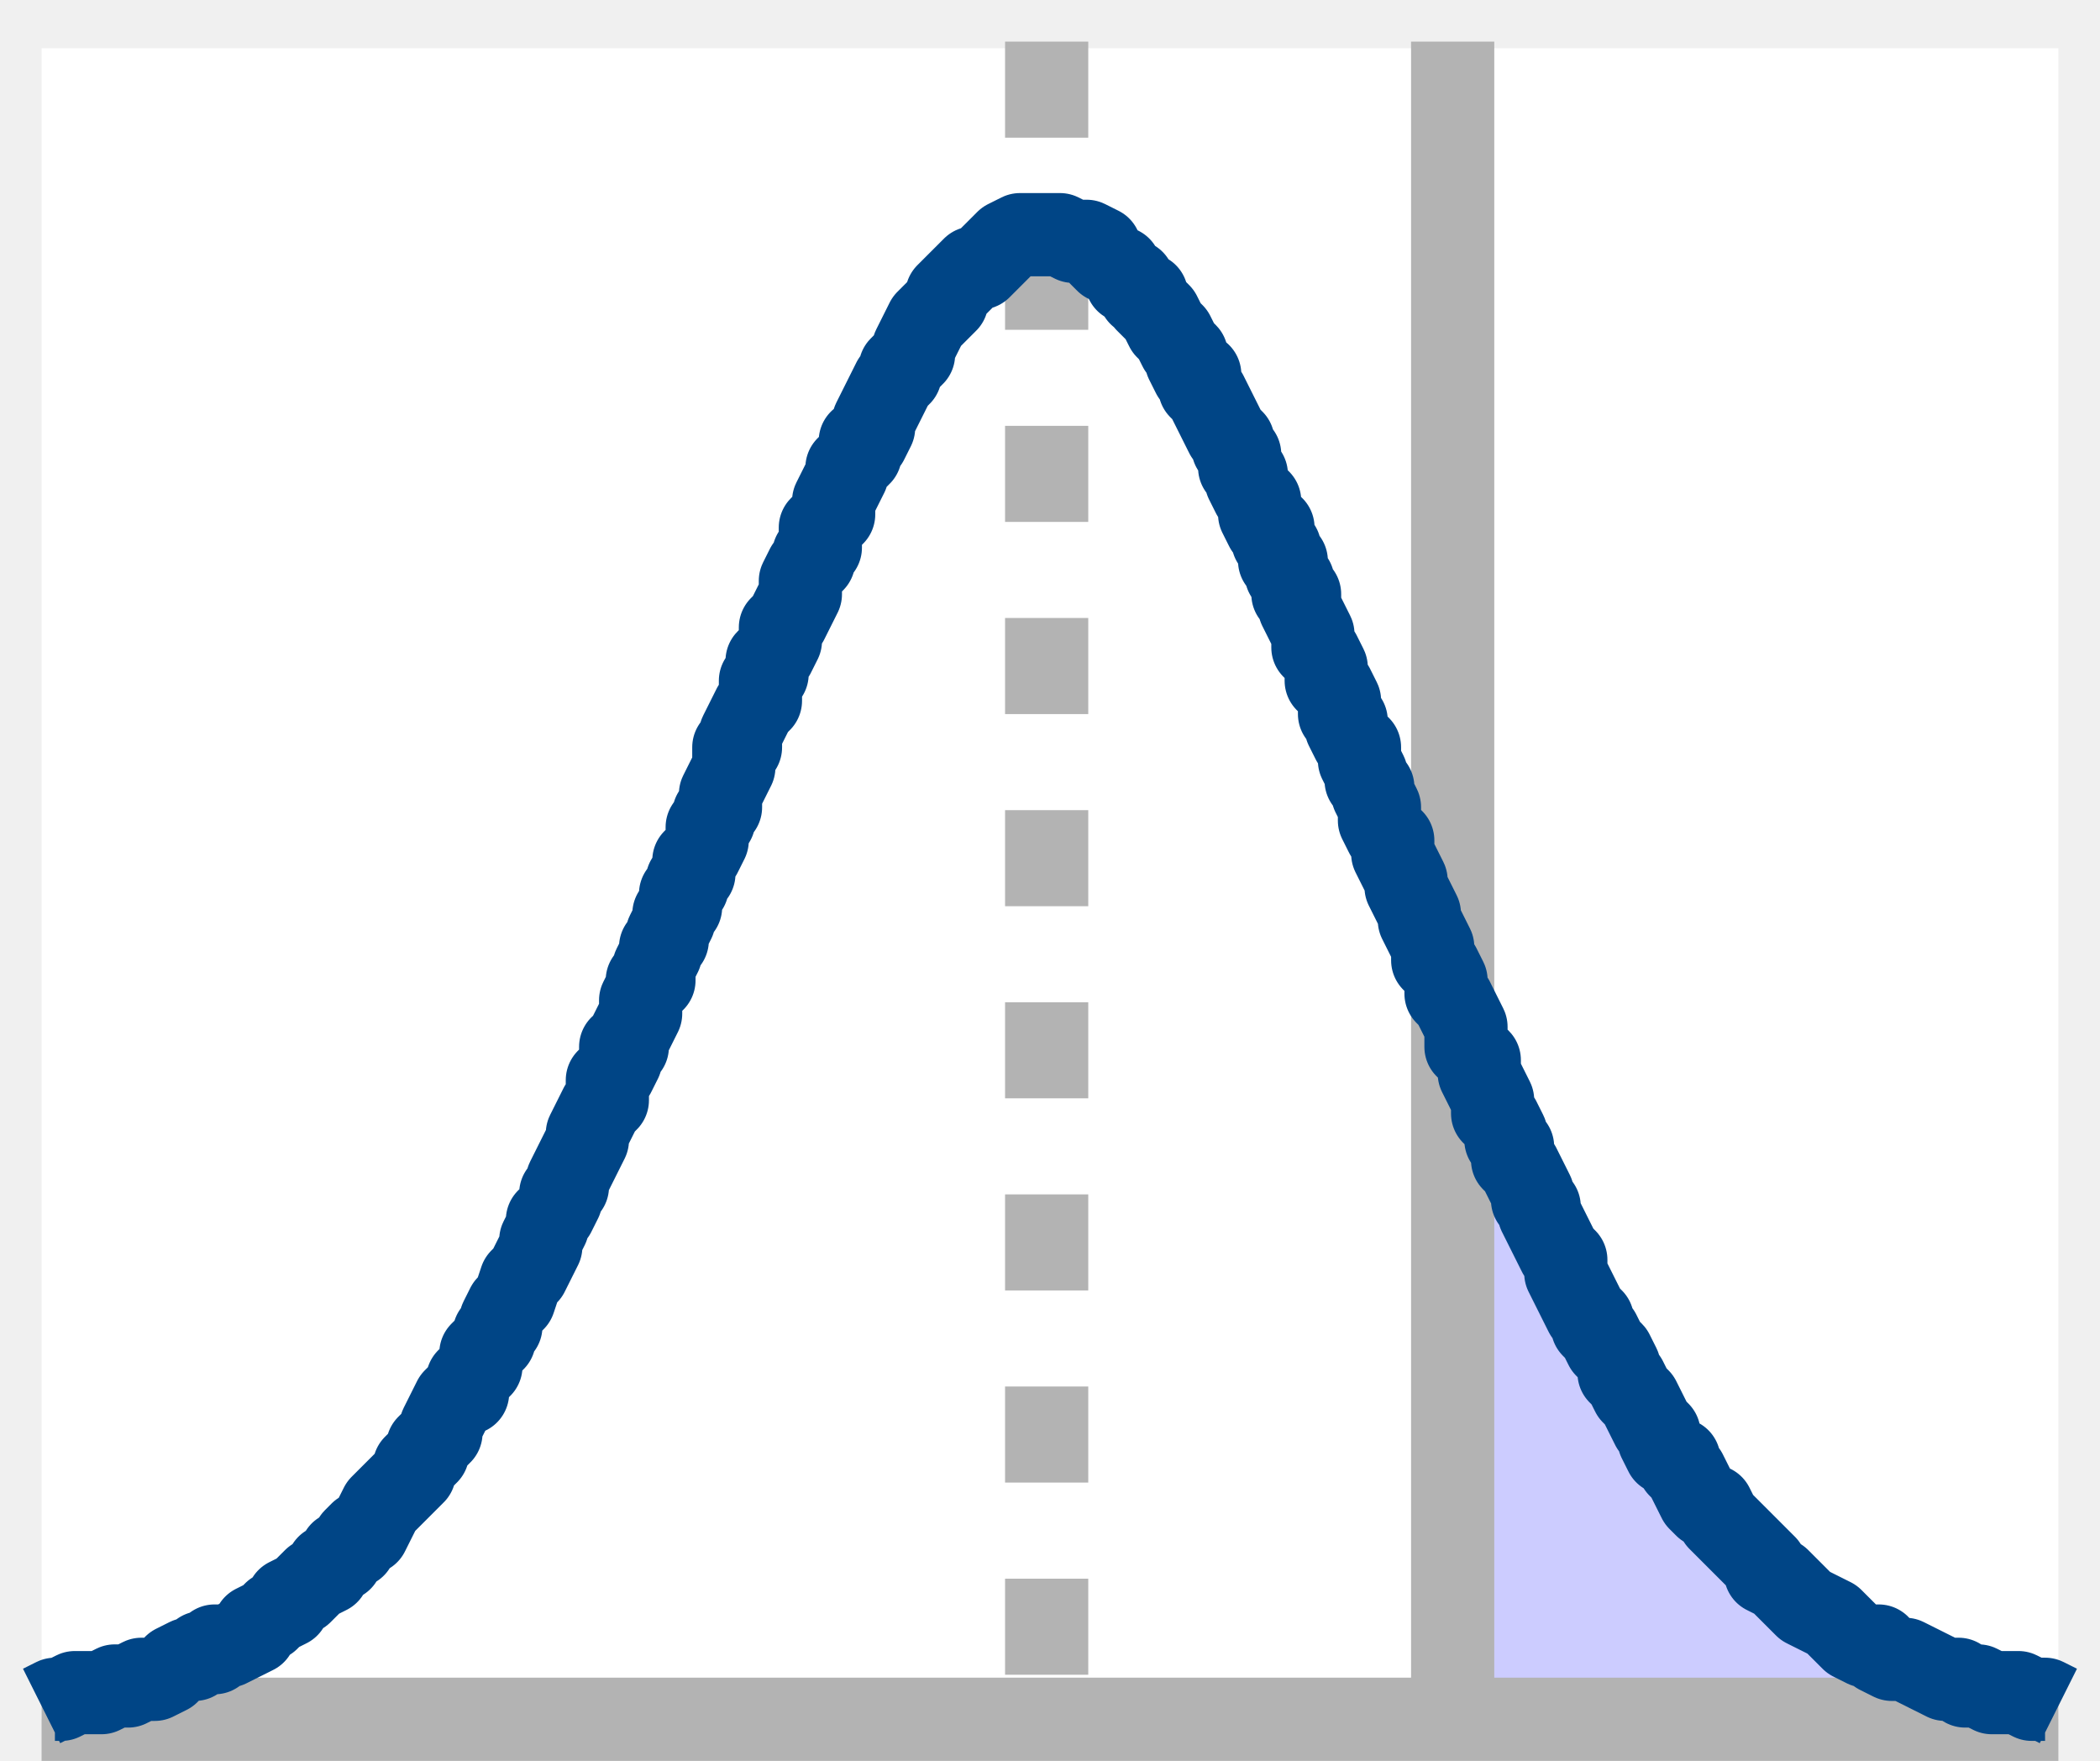
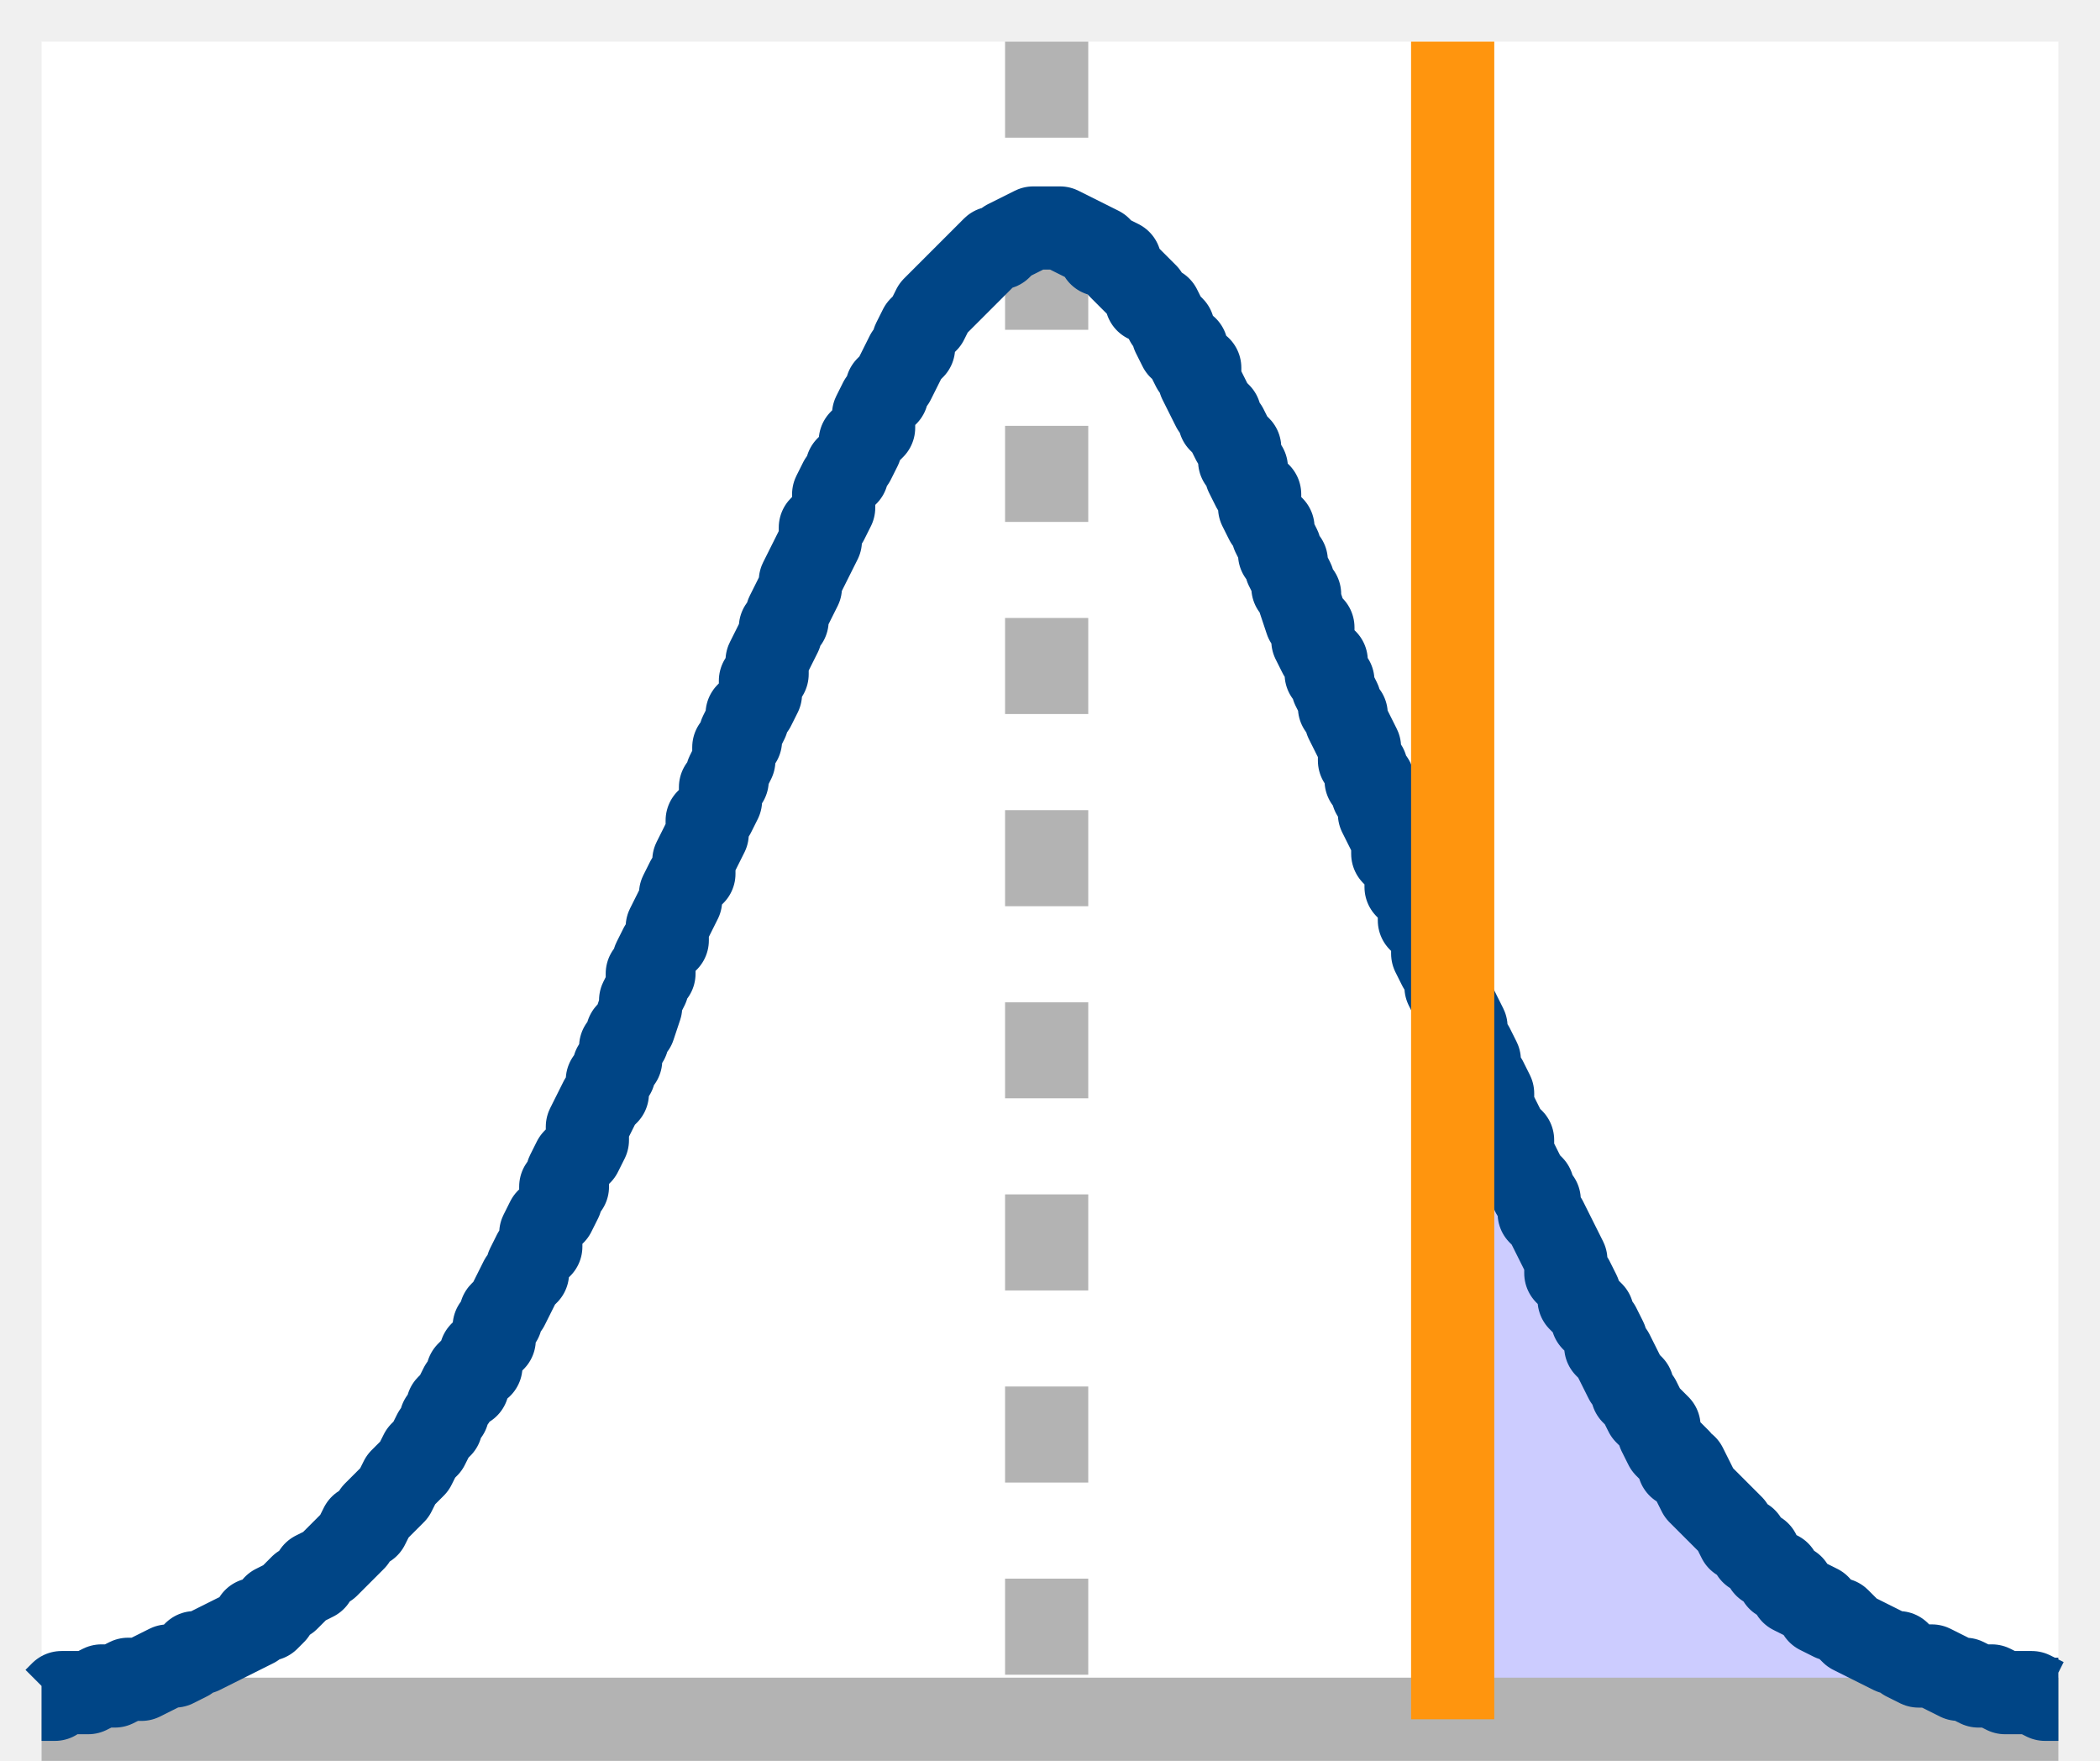
<svg xmlns="http://www.w3.org/2000/svg" id="svg2" version="1.1" width="39.438" height="33.062" xml:space="preserve">
  <defs id="defs6">
    <clipPath clipPathUnits="userSpaceOnUse" id="clipPath16">
      <path d="m 0,0.4 841.8,0 0,1190.5 L 0,1190.9 0,0.4 z" clip-rule="evenodd" id="path18" />
    </clipPath>
    <clipPath clipPathUnits="userSpaceOnUse" id="clipPath24">
      <path d="m 56.7,1120.1 728.4,0 0,14.1 -728.4,0 0,-14.1 z" clip-rule="evenodd" id="path26" />
    </clipPath>
    <clipPath clipPathUnits="userSpaceOnUse" id="clipPath42">
      <path d="m 56.7,57.2 728.4,0 0,14.1 -728.4,0 0,-14.1 z" clip-rule="evenodd" id="path44" />
    </clipPath>
    <clipPath clipPathUnits="userSpaceOnUse" id="clipPath1596">
-       <path d="m 56.4,88.6 454.8,0 0,1024.6 -454.8,0 0,-1024.6 z" clip-rule="evenodd" id="path1598" />
+       <path d="m 56.4,88.6 262.8,0 0,1024.6 -262.8,0 0,-1024.6 z" clip-rule="evenodd" id="path1598" />
    </clipPath>
  </defs>
-   <g id="g10" transform="matrix(1.25,0,0,-1.25,-272.4688,721.7812)">
+   <g id="g10" transform="matrix(1.25,0,0,-1.25,-272.4688,1099.781)">
    <g id="g12">
      <g id="g14" clip-path="url(#clipPath16)" />
    </g>
    <g id="g1592">
      <g id="g1594" clip-path="url(#clipPath1596)">
-         <path d="m 233.7,551.6 -15.1,0 0,25.1 30.3,0 0,-25.1 -15.2,0 z" style="fill:#ffffff;fill-opacity:1;fill-rule:evenodd;stroke:none" id="path1734" />
-         <path style="fill:#ffffff;fill-opacity:1;stroke:none" d="m 219.123,551.577 c 1.669,0.366 2.668,0.907 3.85,2.084 1.875,1.868 3.064,4.234 5.832,11.605 2.181,5.806 3.139,7.631 4.269,8.131 0.426,0.188 0.474,0.19 0.877,0.029 1.184,-0.474 2.211,-2.425 4.521,-8.59 l 1,-2.668 0,-5.373 0,-5.373 -10.486,0.008 c -8.927,0.007 -10.394,0.029 -9.862,0.145 z" id="path4728" />
-         <g id="g1740">
-           <path d="m 233.7,576.8 0,-25.2" style="fill:none;stroke:#b3b3b3;stroke-width:1.25;stroke-linecap:butt;stroke-linejoin:round;stroke-miterlimit:10;stroke-opacity:1;stroke-dasharray:1.443, 1.443, 1.443, 1.443;stroke-dashoffset:0" id="path1742" />
+         <path d="m 233.7,854 -15.1,0 0,25.2 30.3,0 0,-25.2 -15.2,0 z" style="fill:#ffffff;fill-opacity:1;fill-rule:evenodd;stroke:none" id="path1874" />
+         <path style="fill:#ffffff;fill-opacity:1;stroke:none" d="m 220.634,854.396 c 1.515,0.541 3.103,1.983 4.249,3.857 1.164,1.903 1.991,3.724 3.471,7.638 0.576,1.522 1.161,3.059 1.301,3.415 0.14,0.356 0.316,0.805 0.39,0.997 0.805,2.069 1.639,3.73 2.302,4.585 0.773,0.996 1.353,1.146 2.039,0.526 0.918,-0.83 1.823,-2.567 3.18,-6.107 0.452,-1.178 1.04,-2.703 1.307,-3.388 l 0.485,-1.246 -2e-5,-5.207 -3e-5,-5.207 -9.541,0.004 c -7.905,0.004 -9.48,0.026 -9.183,0.133 z" id="path4964" />
+         <g id="g1880">
+           <path d="m 233.7,879.2 0,-25.2" style="fill:none;stroke:#b3b3b3;stroke-width:1.25;stroke-linecap:butt;stroke-linejoin:round;stroke-miterlimit:10;stroke-opacity:1;stroke-dasharray:1.443, 1.443, 1.443, 1.443;stroke-dashoffset:0" id="path1882" />
        </g>
-         <path style="fill:#ccccff;fill-opacity:1;stroke:none" d="m 239.934,556.544 c 0.003,3.125 0.031,5.004 0.072,4.913 0.037,-0.081 0.286,-0.677 0.552,-1.325 2.298,-5.58 4.442,-7.933 7.797,-8.562 0.249,-0.047 -1.058,-0.072 -4.03,-0.077 l -4.398,-0.008 0.005,5.06 z" id="path4726" />
-         <g id="g1748">
-           <path d="m 218.6,551.6 30.3,0" style="fill:none;stroke:#b3b3b3;stroke-width:1.25;stroke-linecap:butt;stroke-linejoin:round;stroke-miterlimit:10;stroke-opacity:1;stroke-dasharray:none" id="path1750" />
+         <path style="fill:#ccccff;fill-opacity:1;stroke:none" d="m 240.222,858.648 3.2e-4,4.41 0.625,-1.395 c 1.294,-2.887 2.106,-4.186 3.463,-5.541 0.802,-0.8 1.111,-1.033 1.883,-1.42 l 0.924,-0.463 -3.448,0 -3.448,0 3.1e-4,4.41 z" id="path4962" />
+         <g id="g1888">
+           <path d="m 218.6,854 30.3,0" style="fill:none;stroke:#b3b3b3;stroke-width:1.25;stroke-linecap:butt;stroke-linejoin:round;stroke-miterlimit:10;stroke-opacity:1;stroke-dasharray:none" id="path1890" />
        </g>
-         <g id="g1752">
-           <path d="m 239.8,551.6 0,25.2" style="fill:none;stroke:#b3b3b3;stroke-width:1.25;stroke-linecap:butt;stroke-linejoin:round;stroke-miterlimit:10;stroke-opacity:1;stroke-dasharray:none" id="path1754" />
+         <g id="g1896">
+           <path d="m 218.6,854.3 0.2,0 0.1,0.1 0.2,0 0.1,0 0.1,0 0.2,0.1 0.2,0 0.2,0.1 0,0 0.2,0 0.2,0.1 0.2,0.1 0.1,0 0.2,0.1 0.1,0.1 0.1,0 0.2,0.1 0,0 0.2,0.1 0.2,0.1 0.2,0.1 0,0.1 0.2,0 0.1,0.1 0,0.1 0.2,0.1 0,0 0.2,0.2 0,0 0.2,0.1 0,0.1 0.2,0.1 0,0 0.2,0.2 0,0 0.2,0.2 0,0 0.1,0.2 0.1,0 0.1,0.2 0,0 0.1,0.1 0.1,0.1 0.1,0.1 0.1,0.2 0,0 0.2,0.2 0,0 0.1,0.2 0.1,0.1 0,0 0.1,0.2 0.1,0.1 0,0.1 0.1,0.1 0,0.1 0.1,0.1 0.1,0.2 0.1,0 0,0.2 0.1,0.1 0.1,0 0,0.2 0.1,0.1 0.1,0.1 0,0.2 0.1,0.1 0,0.1 0.1,0.1 0.1,0.2 0,0 0.1,0.2 0.1,0.1 0,0.1 0.1,0.2 0.1,0.1 0,0.2 0.1,0.2 0,0 0.1,0.1 0.1,0.2 0,0.2 0.1,0 0,0.2 0.1,0.2 0.1,0.1 0.1,0.2 0,0.1 0,0.1 0.1,0.2 0.1,0.2 0.1,0.1 0,0.2 0.1,0.1 0,0.1 0.1,0.1 0,0.2 0.1,0.1 0,0.1 0.1,0.1 0.1,0.3 0,0.1 0.1,0.2 0,0.2 0.1,0 0,0.2 0.1,0.2 0,0 0.1,0.1 0,0.2 0.1,0.2 0,0 0.1,0.2 0,0.1 0.1,0.2 0,0 0.1,0.1 0,0.2 0.1,0.2 0.1,0.2 0,0.2 0.1,0.1 0,0 0.1,0.2 0,0.2 0.1,0.1 0,0.1 0.1,0.2 0,0.1 0,0.1 0.1,0.1 0,0.1 0.1,0.2 0,0.1 0.1,0.1 0.1,0.2 0,0.2 0,0 0.1,0.1 0,0.2 0.1,0.2 0.1,0.2 0,0.1 0.1,0.1 0,0.1 0.1,0.2 0.1,0.2 0,0 0,0.1 0.1,0.2 0.1,0.2 0,0 0.1,0.2 0,0.1 0,0.1 0.1,0.1 0.1,0.2 0,0.2 0.1,0.2 0.1,0.1 0,0.1 0.1,0.1 0.1,0.2 0,0.1 0.1,0.1 0.1,0.1 0,0.2 0,0 0.1,0.2 0.1,0.1 0,0.1 0.1,0.1 0.1,0.2 0,0 0.1,0.2 0.1,0.1 0,0.1 0.1,0.2 0,0 0.1,0.1 0.1,0.2 0,0 0.2,0.2 0,0 0.1,0.1 0.1,0.1 0.1,0.1 0.1,0.1 0.1,0.1 0.1,0.1 0.1,0.1 0.1,0 0.1,0.1 0.2,0.1 0.2,0.1 0.2,0 0.2,0 0.2,-0.1 0.2,-0.1 0.2,-0.1 0,-0.1 0.1,0 0.2,-0.1 0,-0.1 0.1,-0.1 0.1,-0.1 0.1,-0.1 0.1,-0.1 0,-0.1 0.2,-0.1 0.1,-0.2 0.1,-0.1 0,-0.1 0.1,-0.2 0.1,0 0,-0.1 0.1,-0.2 0.1,0 0,-0.2 0.1,-0.2 0,0 0.1,-0.2 0.1,-0.1 0,-0.1 0.1,-0.1 0.1,-0.2 0,0 0.1,-0.1 0,-0.2 0.1,-0.1 0,-0.1 0.1,-0.2 0.1,-0.1 0,-0.2 0.1,-0.2 0.1,-0.1 0,-0.1 0.1,-0.2 0,-0.1 0.1,-0.1 0,-0.1 0.1,-0.2 0,-0.1 0.1,-0.1 0,-0.1 0.1,-0.3 0,0 0.1,-0.1 0,-0.2 0.1,-0.2 0.1,-0.1 0,-0.2 0.1,-0.1 0,-0.1 0.1,-0.2 0,-0.1 0.1,-0.1 0,-0.1 0.1,-0.2 0.1,-0.2 0,0 0,-0.2 0.1,-0.1 0,-0.2 0.1,0 0,-0.2 0.1,-0.1 0,-0.2 0.1,-0.2 0.1,-0.2 0,-0.2 0.1,-0.1 0.1,-0.2 0,-0.1 0,-0.1 0.1,-0.1 0.1,-0.2 0,-0.1 0,-0.1 0.1,-0.1 0.1,-0.2 0,-0.1 0,-0.1 0.1,-0.2 0.1,-0.1 0,-0.1 0,-0.1 0.1,-0.2 0.1,-0.2 0.1,-0.2 0,-0.1 0,-0.1 0.1,-0.1 0.1,-0.2 0,-0.2 0,0 0.1,-0.1 0.1,-0.2 0,-0.1 0,-0.1 0.1,-0.2 0.1,-0.2 0,-0.1 0.1,0 0,-0.2 0.1,-0.2 0.1,-0.2 0.1,-0.1 0,-0.1 0.1,-0.1 0,-0.2 0.1,-0.1 0,0 0.1,-0.2 0.1,-0.2 0.1,-0.2 0,-0.2 0,0 0.1,-0.1 0.1,-0.2 0,-0.1 0.1,-0.1 0.1,-0.1 0,-0.1 0.1,-0.1 0.1,-0.2 0,-0.1 0.1,-0.1 0.1,-0.2 0,0 0.1,-0.2 0.1,-0.1 0,-0.1 0.1,-0.1 0.1,-0.2 0,0 0.1,-0.1 0.1,-0.1 0,-0.1 0.1,-0.2 0,0 0.2,-0.2 0,-0.1 0.1,0 0.1,-0.2 0,0 0.1,-0.2 0.1,-0.1 0.1,-0.1 0.1,-0.1 0,0 0.2,-0.2 0,0 0.1,-0.2 0.1,0 0.1,-0.2 0.1,0 0.1,-0.2 0,0 0.2,-0.1 0,-0.1 0.2,-0.1 0,-0.1 0.2,-0.1 0,0 0.2,-0.1 0,-0.1 0.2,-0.1 0.1,0 0.1,-0.1 0.1,-0.1 0.2,-0.1 0.2,-0.1 0,0 0.2,-0.1 0.1,0 0.1,-0.1 0.2,-0.1 0.2,0 0.2,-0.1 0.2,-0.1 0.1,0 0,0 0.2,-0.1 0.2,0 0.2,-0.1 0.2,0 0,0 0.2,0 0.2,-0.1 0.2,0" style="fill:none;stroke:#004586;stroke-width:1.25;stroke-linecap:butt;stroke-linejoin:round;stroke-miterlimit:10;stroke-opacity:1;stroke-dasharray:none" id="path1898" />
        </g>
-         <g id="g1756">
-           <path d="m 218.6,551.8 0.2,0.1 0.1,0 0.2,0.1 0.1,0 0.1,0 0.2,0 0.2,0.1 0.2,0 0,0 0.2,0.1 0.2,0 0.2,0.1 0.1,0.1 0.2,0.1 0.1,0 0.1,0.1 0.2,0 0,0.1 0.2,0 0.2,0.1 0.2,0.1 0,0.1 0.2,0.1 0.1,0.1 0,0 0.2,0.1 0,0.1 0.2,0.1 0,0 0.2,0.2 0,0 0.2,0.1 0,0.1 0.2,0.1 0,0.1 0.2,0.1 0,0.1 0.1,0.1 0.1,0 0.1,0.2 0,0 0.1,0.2 0.1,0.1 0.1,0.1 0.1,0.1 0,0 0.2,0.2 0,0.1 0.1,0.1 0.1,0.1 0,0.1 0.1,0.1 0.1,0.1 0,0.1 0.1,0.2 0,0 0.1,0.2 0.1,0.1 0.1,0 0,0.2 0.1,0.1 0.1,0.1 0,0.2 0.1,0.1 0.1,0.1 0,0.1 0.1,0.1 0,0.1 0.1,0.2 0.1,0.1 0,0 0.1,0.3 0.1,0.1 0,0 0.1,0.2 0.1,0.2 0,0.1 0.1,0.2 0,0.1 0.1,0.1 0.1,0.2 0,0.1 0.1,0.1 0,0.1 0.1,0.2 0.1,0.2 0.1,0.2 0,0 0,0.1 0.1,0.2 0.1,0.2 0.1,0.1 0,0.3 0.1,0.1 0,0 0.1,0.2 0,0.2 0.1,0 0,0.1 0.1,0.2 0.1,0.2 0,0.2 0.1,0.2 0,0.1 0.1,0 0,0.2 0.1,0.2 0,0.1 0.1,0.1 0,0.1 0.1,0.2 0,0.1 0.1,0.1 0,0.2 0.1,0.1 0,0.1 0.1,0.1 0,0.2 0.1,0.1 0.1,0.2 0,0.2 0.1,0.1 0,0.1 0.1,0.1 0,0.2 0.1,0.2 0,0 0.1,0.2 0,0.1 0,0.2 0.1,0 0,0.2 0.1,0.2 0,0 0.1,0.2 0.1,0.1 0,0.2 0,0.1 0.1,0.1 0,0.2 0.1,0.1 0.1,0.2 0,0.2 0.1,0.1 0,0 0.1,0.2 0.1,0.2 0,0.1 0,0.1 0.1,0.2 0.1,0.1 0,0.1 0.1,0.1 0,0.2 0,0.1 0.1,0.1 0.1,0.1 0,0.2 0.1,0.2 0.1,0.2 0,0.1 0.1,0.1 0.1,0.1 0,0.2 0.1,0 0.1,0.2 0,0.1 0,0 0.1,0.2 0.1,0.2 0,0 0.1,0.2 0.1,0.1 0,0.1 0.1,0.1 0.1,0.1 0,0.1 0.1,0.2 0,0 0.1,0.2 0.1,0.1 0,0 0.2,0.2 0,0.1 0.1,0.1 0.1,0.1 0.1,0.1 0.1,0.1 0.1,0 0.1,0.1 0.1,0.1 0.1,0.1 0.1,0.1 0.2,0.1 0.2,0 0.2,0 0.2,0 0.2,-0.1 0.2,0 0.2,-0.1 0,-0.1 0.1,-0.1 0.2,-0.1 0,0 0.1,-0.2 0.1,0 0.1,-0.2 0.1,0 0,-0.1 0.2,-0.2 0.1,-0.2 0.1,-0.1 0,0 0.1,-0.2 0.1,-0.1 0,-0.1 0.1,-0.2 0.1,0 0,-0.2 0.1,-0.1 0,0 0.1,-0.2 0.1,-0.2 0,0 0.1,-0.2 0.1,-0.1 0,-0.1 0.1,-0.1 0,-0.2 0.1,-0.1 0,-0.1 0.1,-0.2 0.1,-0.1 0,-0.2 0.1,-0.2 0.1,0 0,-0.2 0.1,-0.1 0,-0.2 0.1,0 0,-0.2 0.1,-0.1 0,-0.2 0.1,0 0,-0.2 0.1,-0.2 0,0 0.1,-0.2 0,-0.2 0.1,-0.1 0.1,-0.2 0,-0.2 0.1,-0.1 0,0 0.1,-0.2 0,-0.2 0.1,-0.1 0,-0.1 0.1,-0.2 0.1,-0.1 0,-0.1 0,-0.1 0.1,-0.2 0,-0.1 0.1,-0.1 0,-0.1 0.1,-0.2 0,-0.2 0.1,-0.2 0.1,-0.1 0,-0.2 0.1,-0.2 0.1,-0.2 0,-0.1 0,0 0.1,-0.2 0.1,-0.2 0,-0.1 0,0 0.1,-0.2 0.1,-0.2 0,-0.1 0,-0.1 0.1,-0.1 0.1,-0.2 0,-0.1 0,-0.1 0.1,-0.1 0.1,-0.2 0.1,-0.2 0,-0.2 0,-0.1 0.1,-0.1 0.1,-0.1 0,-0.2 0,0 0.1,-0.2 0.1,-0.2 0,-0.1 0,-0.1 0.1,-0.1 0.1,-0.2 0,-0.1 0.1,-0.1 0,-0.2 0.1,-0.1 0.1,-0.2 0.1,-0.2 0,-0.1 0.1,-0.1 0,-0.1 0.1,-0.2 0,0 0.1,-0.2 0.1,-0.2 0.1,-0.1 0,-0.2 0,0 0.1,-0.2 0.1,-0.2 0,0 0.1,-0.2 0.1,-0.1 0,-0.1 0.1,-0.1 0.1,-0.2 0,0 0.1,-0.1 0.1,-0.2 0,-0.1 0.1,-0.1 0.1,-0.2 0,0 0.1,-0.1 0.1,-0.2 0,0 0.1,-0.2 0.1,-0.1 0,-0.1 0.1,-0.2 0,0 0.2,-0.1 0,-0.1 0.1,-0.1 0.1,-0.2 0,0 0.1,-0.2 0.1,-0.1 0.1,0 0.1,-0.2 0,0 0.2,-0.2 0,0 0.1,-0.1 0.1,-0.1 0.1,-0.1 0.1,-0.1 0.1,-0.1 0,-0.1 0.2,-0.1 0,0 0.2,-0.2 0,0 0.2,-0.2 0,0 0.2,-0.1 0,0 0.2,-0.1 0.1,-0.1 0.1,-0.1 0.1,-0.1 0.2,-0.1 0.2,0 0,-0.1 0.2,-0.1 0.1,0 0.1,0 0.2,-0.1 0.2,-0.1 0.2,-0.1 0.2,0 0.1,-0.1 0,0 0.2,0 0.2,-0.1 0.2,0 0.2,0 0,0 0.2,-0.1 0.2,0 0.2,-0.1" style="fill:none;stroke:#004586;stroke-width:1.25;stroke-linecap:butt;stroke-linejoin:round;stroke-miterlimit:10;stroke-opacity:1;stroke-dasharray:none" id="path1758" />
+         <g id="g1892">
+           <path d="m 239.8,854 0,25.2" style="fill:none;stroke:#ff950e;stroke-width:1.25;stroke-linecap:butt;stroke-linejoin:round;stroke-miterlimit:10;stroke-opacity:1;stroke-dasharray:none" id="path1894" />
        </g>
      </g>
    </g>
  </g>
</svg>
